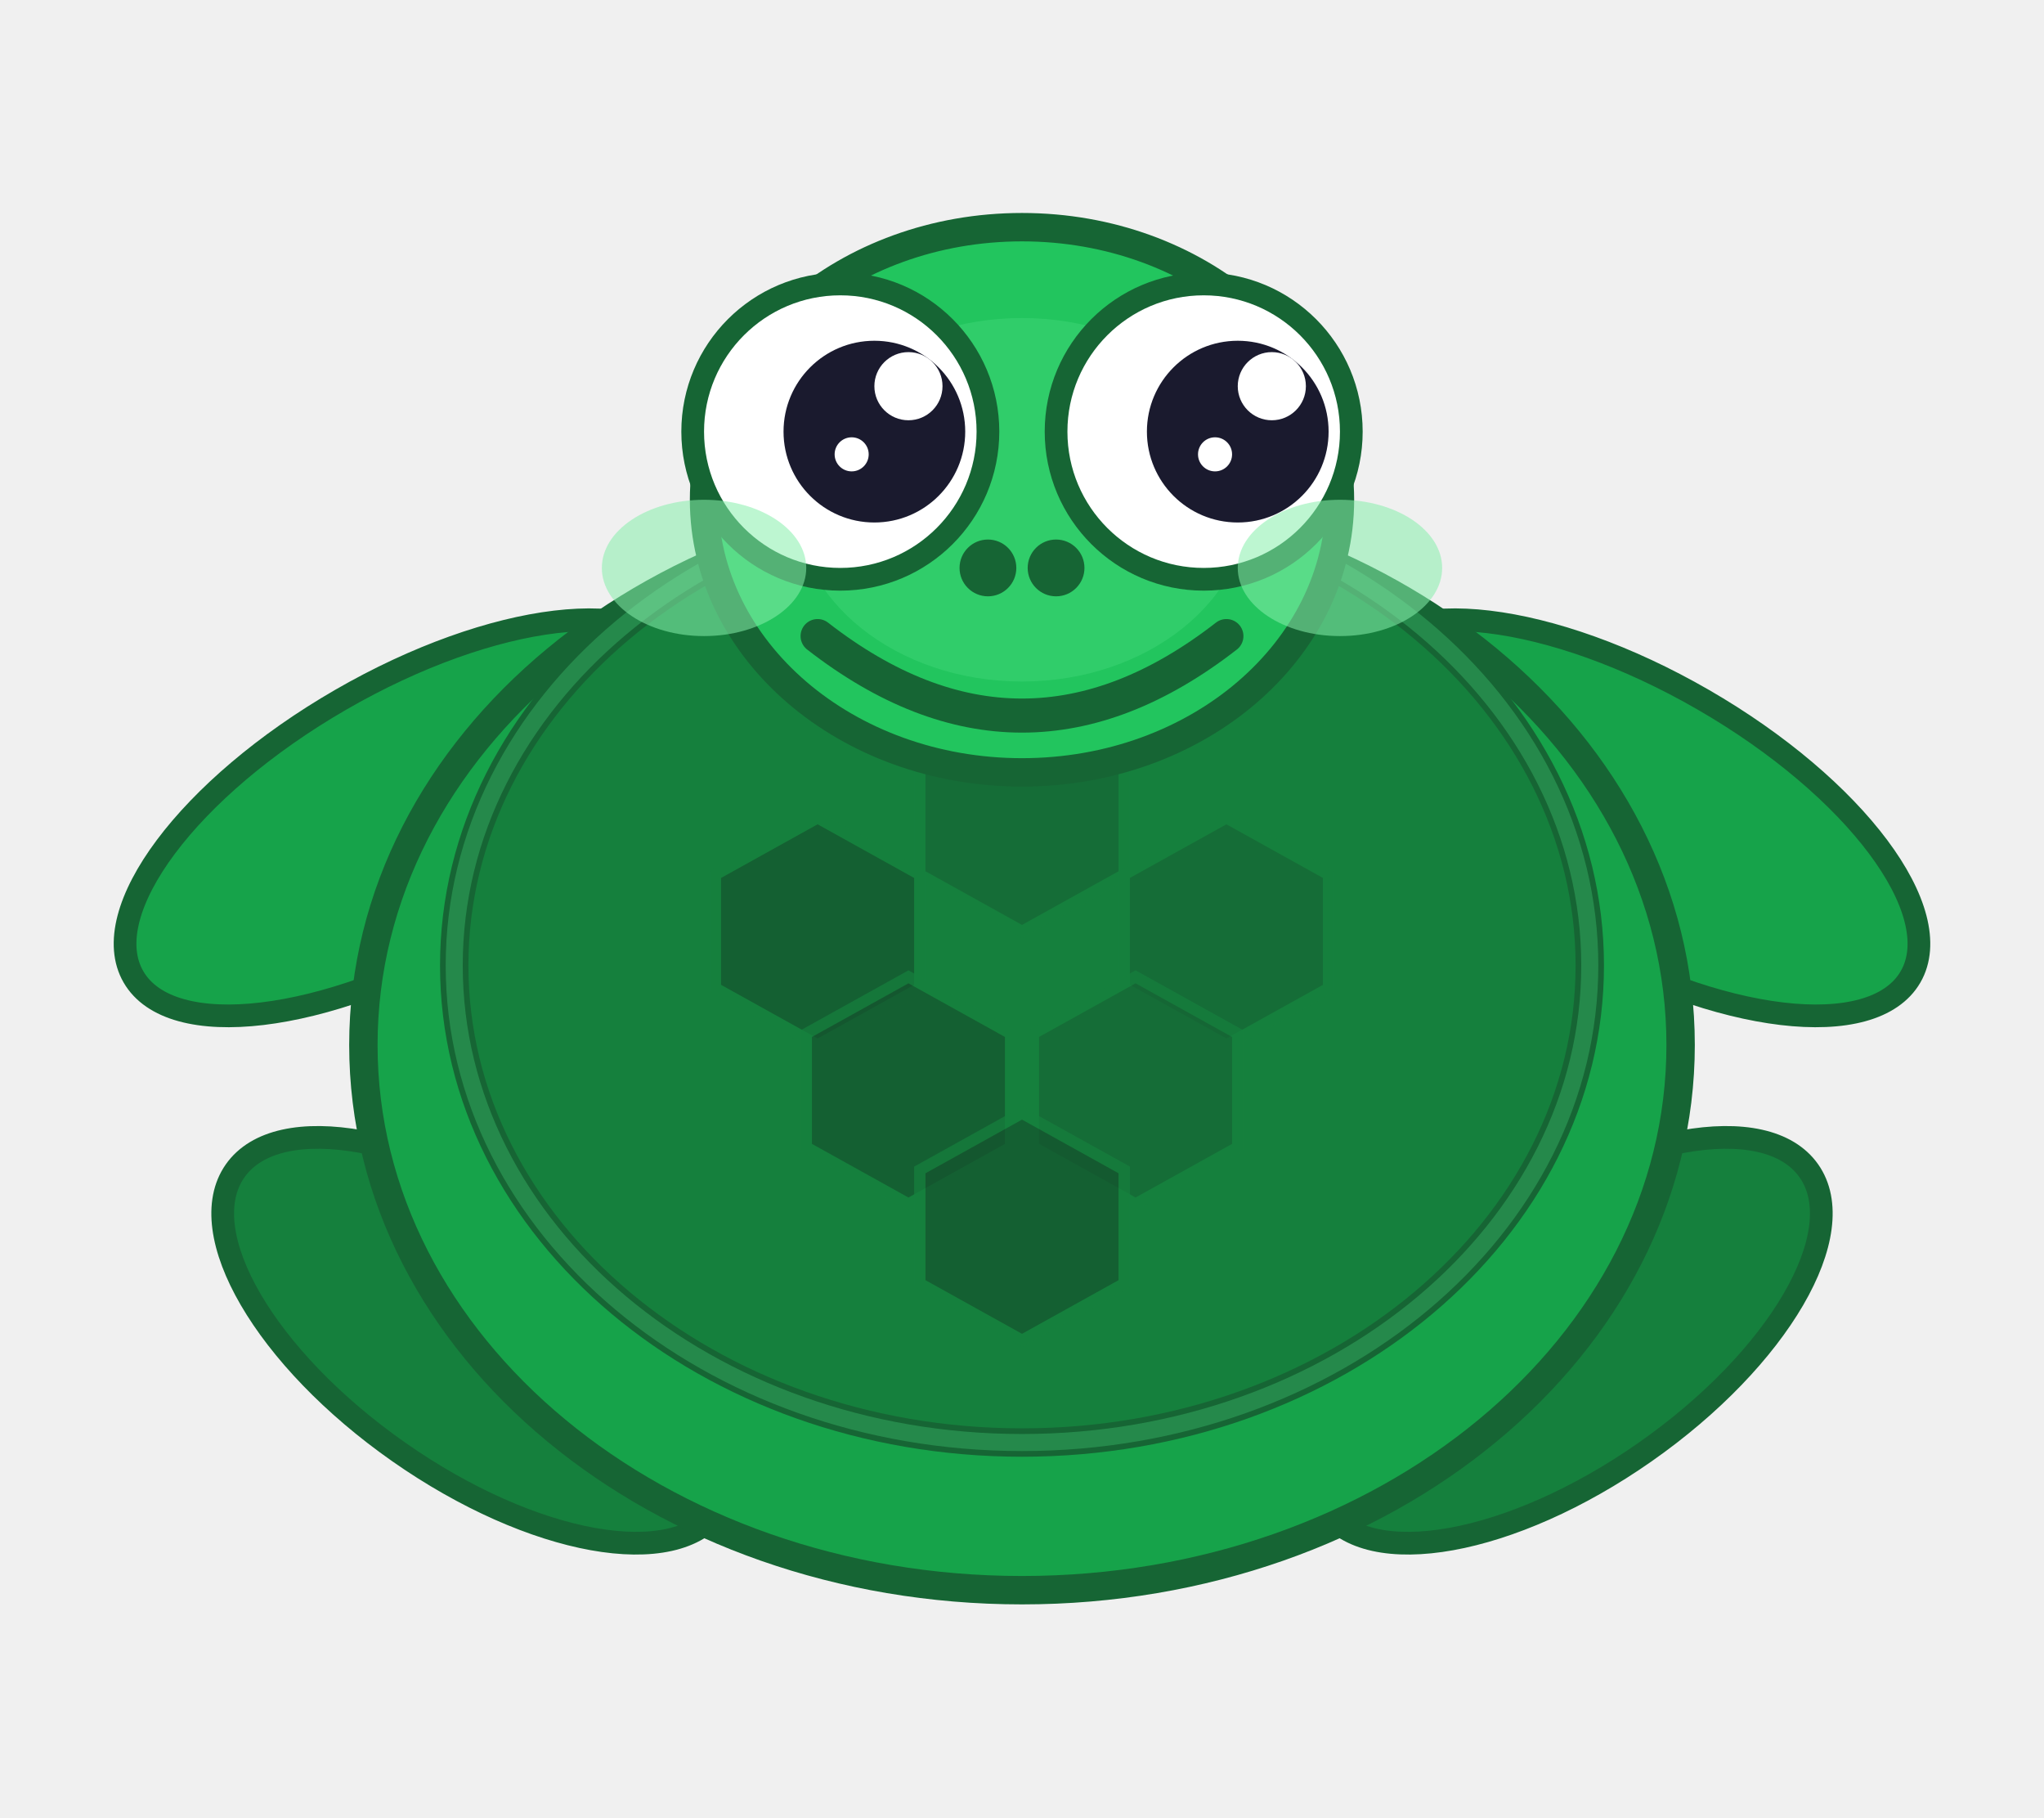
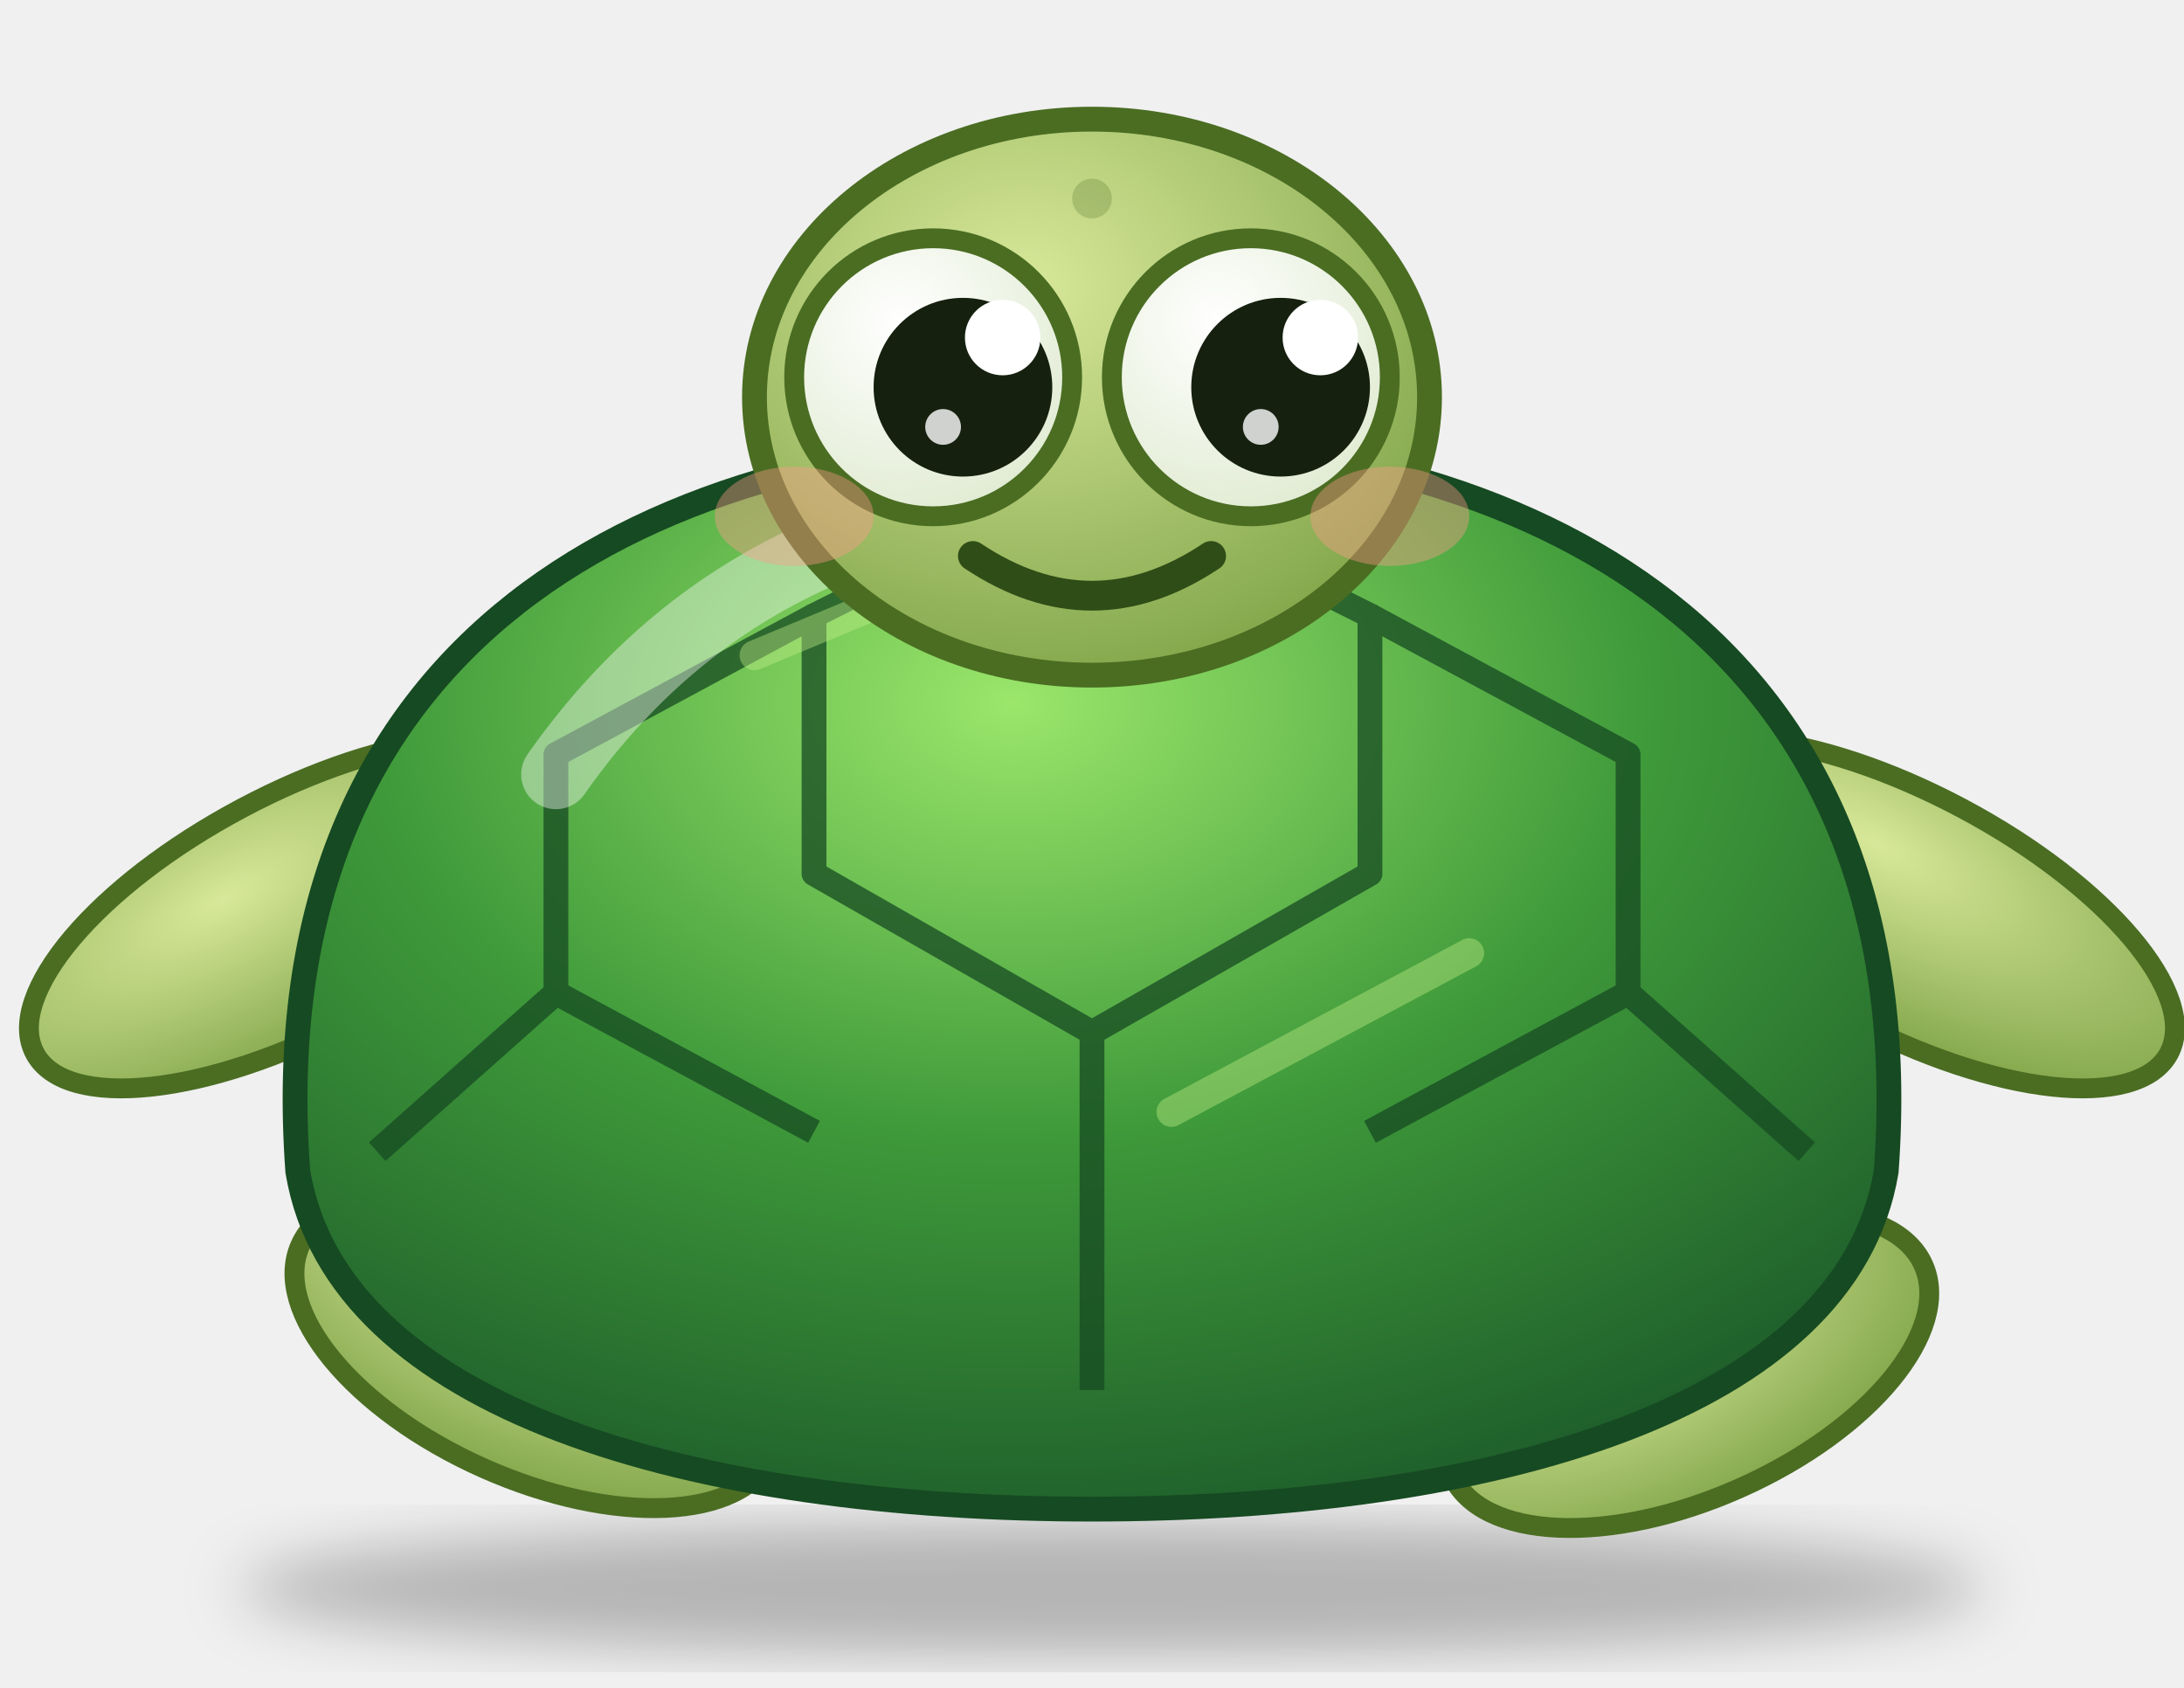
- <svg xmlns="http://www.w3.org/2000/svg" viewBox="0 0 180 160">
-   <ellipse cx="42" cy="118" rx="26" ry="12" fill="#15803d" stroke="#166534" stroke-width="2" transform="rotate(35 42 118)" />
-   <ellipse cx="138" cy="118" rx="26" ry="12" fill="#15803d" stroke="#166534" stroke-width="2" transform="rotate(-35 138 118)" />
-   <ellipse cx="36" cy="72" rx="28" ry="12" fill="#16a34a" stroke="#166534" stroke-width="2" transform="rotate(-30 36 72)" />
-   <ellipse cx="144" cy="72" rx="28" ry="12" fill="#16a34a" stroke="#166534" stroke-width="2" transform="rotate(30 144 72)" />
-   <ellipse cx="90" cy="92" rx="58" ry="48" fill="#16a34a" stroke="#166534" stroke-width="2.5" />
-   <ellipse cx="90" cy="85" rx="50" ry="42" fill="#15803d" stroke="#166534" stroke-width="2.5" />
-   <polygon points="90,62 99,67 99,77 90,82 81,77 81,67" fill="#166534" stroke="#15803d" stroke-width="1" opacity="0.7" />
-   <polygon points="72,72 81,77 81,87 72,92 63,87 63,77" fill="#14532d" stroke="#15803d" stroke-width="1" opacity="0.7" />
-   <polygon points="108,72 117,77 117,87 108,92 99,87 99,77" fill="#166534" stroke="#15803d" stroke-width="1" opacity="0.7" />
-   <polygon points="80,86 89,91 89,101 80,106 71,101 71,91" fill="#14532d" stroke="#15803d" stroke-width="1" opacity="0.7" />
-   <polygon points="100,86 109,91 109,101 100,106 91,101 91,91" fill="#166534" stroke="#15803d" stroke-width="1" opacity="0.7" />
-   <polygon points="90,98 99,103 99,113 90,118 81,113 81,103" fill="#14532d" stroke="#15803d" stroke-width="1" opacity="0.7" />
-   <ellipse cx="90" cy="85" rx="50" ry="42" fill="none" stroke="#4ade80" stroke-width="1.5" opacity="0.3" />
-   <ellipse cx="90" cy="44" rx="28" ry="24" fill="#22c55e" stroke="#166534" stroke-width="2.5" />
-   <ellipse cx="90" cy="44" rx="20" ry="16" fill="#4ade80" opacity="0.35" />
-   <circle cx="74" cy="38" r="13" fill="white" stroke="#166534" stroke-width="2" />
-   <circle cx="106" cy="38" r="13" fill="white" stroke="#166534" stroke-width="2" />
-   <circle cx="77" cy="38" r="8" fill="#1a1a2e" />
-   <circle cx="109" cy="38" r="8" fill="#1a1a2e" />
-   <circle cx="80" cy="34" r="3" fill="white" />
-   <circle cx="112" cy="34" r="3" fill="white" />
-   <circle cx="75" cy="40" r="1.5" fill="white" />
-   <circle cx="107" cy="40" r="1.5" fill="white" />
-   <circle cx="87" cy="50" r="2.5" fill="#166534" />
-   <circle cx="93" cy="50" r="2.5" fill="#166534" />
-   <path d="M72 56 Q90 70 108 56" stroke="#166534" stroke-width="3" fill="none" stroke-linecap="round" />
-   <ellipse cx="62" cy="50" rx="9" ry="6" fill="#86efac" opacity="0.55" />
-   <ellipse cx="118" cy="50" rx="9" ry="6" fill="#86efac" opacity="0.55" />
+ <svg xmlns="http://www.w3.org/2000/svg" viewBox="0 0 220 170">
+   <defs>
+     <radialGradient id="sb" cx="45%" cy="25%" r="80%">
+       <stop offset="0" stop-color="#9be66b" />
+       <stop offset=".5" stop-color="#3f9a3a" />
+       <stop offset="1" stop-color="#1c5a2a" />
+     </radialGradient>
+     <radialGradient id="ss" cx="40%" cy="30%" r="80%">
+       <stop offset="0" stop-color="#d8e89a" />
+       <stop offset="1" stop-color="#7aa043" />
+     </radialGradient>
+     <radialGradient id="se" cx="38%" cy="30%" r="70%">
+       <stop offset="0" stop-color="#fff" />
+       <stop offset="1" stop-color="#e2ecd4" />
+     </radialGradient>
+     <filter id="sh">
+       <feGaussianBlur stdDeviation="3" />
+     </filter>
+   </defs>
+   <ellipse cx="112" cy="160" rx="88" ry="7" fill="#000" opacity=".25" filter="url(#sh)" />
+   <ellipse cx="54" cy="136" rx="26" ry="13" fill="url(#ss)" stroke="#4a6d22" stroke-width="2" transform="rotate(24 54 136)" />
+   <ellipse cx="170" cy="138" rx="26" ry="13" fill="url(#ss)" stroke="#4a6d22" stroke-width="2" transform="rotate(-24 170 138)" />
+   <ellipse cx="30" cy="92" rx="30" ry="12" fill="url(#ss)" stroke="#4a6d22" stroke-width="2" transform="rotate(-28 30 92)" />
+   <ellipse cx="192" cy="92" rx="30" ry="12" fill="url(#ss)" stroke="#4a6d22" stroke-width="2" transform="rotate(28 192 92)" />
+   <path d="M30 118C26 64 66 44 110 44s84 20 80 74c-4 24-40 34-80 34s-76-10-80-34z" fill="url(#sb)" stroke="#164a22" stroke-width="2.500" />
+   <g fill="none" stroke="#164a22" stroke-width="2.500" stroke-linejoin="round" opacity=".75">
+     <path d="M110 48 138 62v26l-28 16-28-16V62z" />
+     <path d="M82 62 56 76v24l26 14M138 62l26 14v24l-26 14" />
+     <path d="M110 104v36M56 100 38 116M164 100l18 16" />
+   </g>
+   <path d="M56 78C70 58 90 50 112 50" fill="none" stroke="#fff" stroke-width="7" stroke-linecap="round" opacity=".4" />
+   <path d="M76 66 100 56M118 112l30-16" stroke="#c6f08a" stroke-width="3" opacity=".4" stroke-linecap="round" />
+   <ellipse cx="110" cy="40" rx="34" ry="28" fill="url(#ss)" stroke="#4a6d22" stroke-width="2.500" />
+   <g fill="#4a6d22" opacity=".25">
+     <circle cx="96" cy="26" r="2.500" />
+     <circle cx="124" cy="26" r="2.500" />
+     <circle cx="110" cy="20" r="2" />
+   </g>
+   <circle cx="94" cy="38" r="14" fill="url(#se)" stroke="#4a6d22" stroke-width="2" />
+   <circle cx="126" cy="38" r="14" fill="url(#se)" stroke="#4a6d22" stroke-width="2" />
+   <circle cx="97" cy="39" r="9" fill="#15200f" />
+   <circle cx="129" cy="39" r="9" fill="#15200f" />
+   <circle cx="101" cy="34" r="3.800" fill="#fff" />
+   <circle cx="133" cy="34" r="3.800" fill="#fff" />
+   <circle cx="95" cy="43" r="1.800" fill="#fff" opacity=".8" />
+   <circle cx="127" cy="43" r="1.800" fill="#fff" opacity=".8" />
+   <path d="M98 56q12 8 24 0" fill="none" stroke="#2f4d17" stroke-width="3" stroke-linecap="round" />
+   <ellipse cx="80" cy="52" rx="8" ry="5" fill="#ff9a8a" opacity=".4" />
+   <ellipse cx="140" cy="52" rx="8" ry="5" fill="#ff9a8a" opacity=".4" />
</svg>
